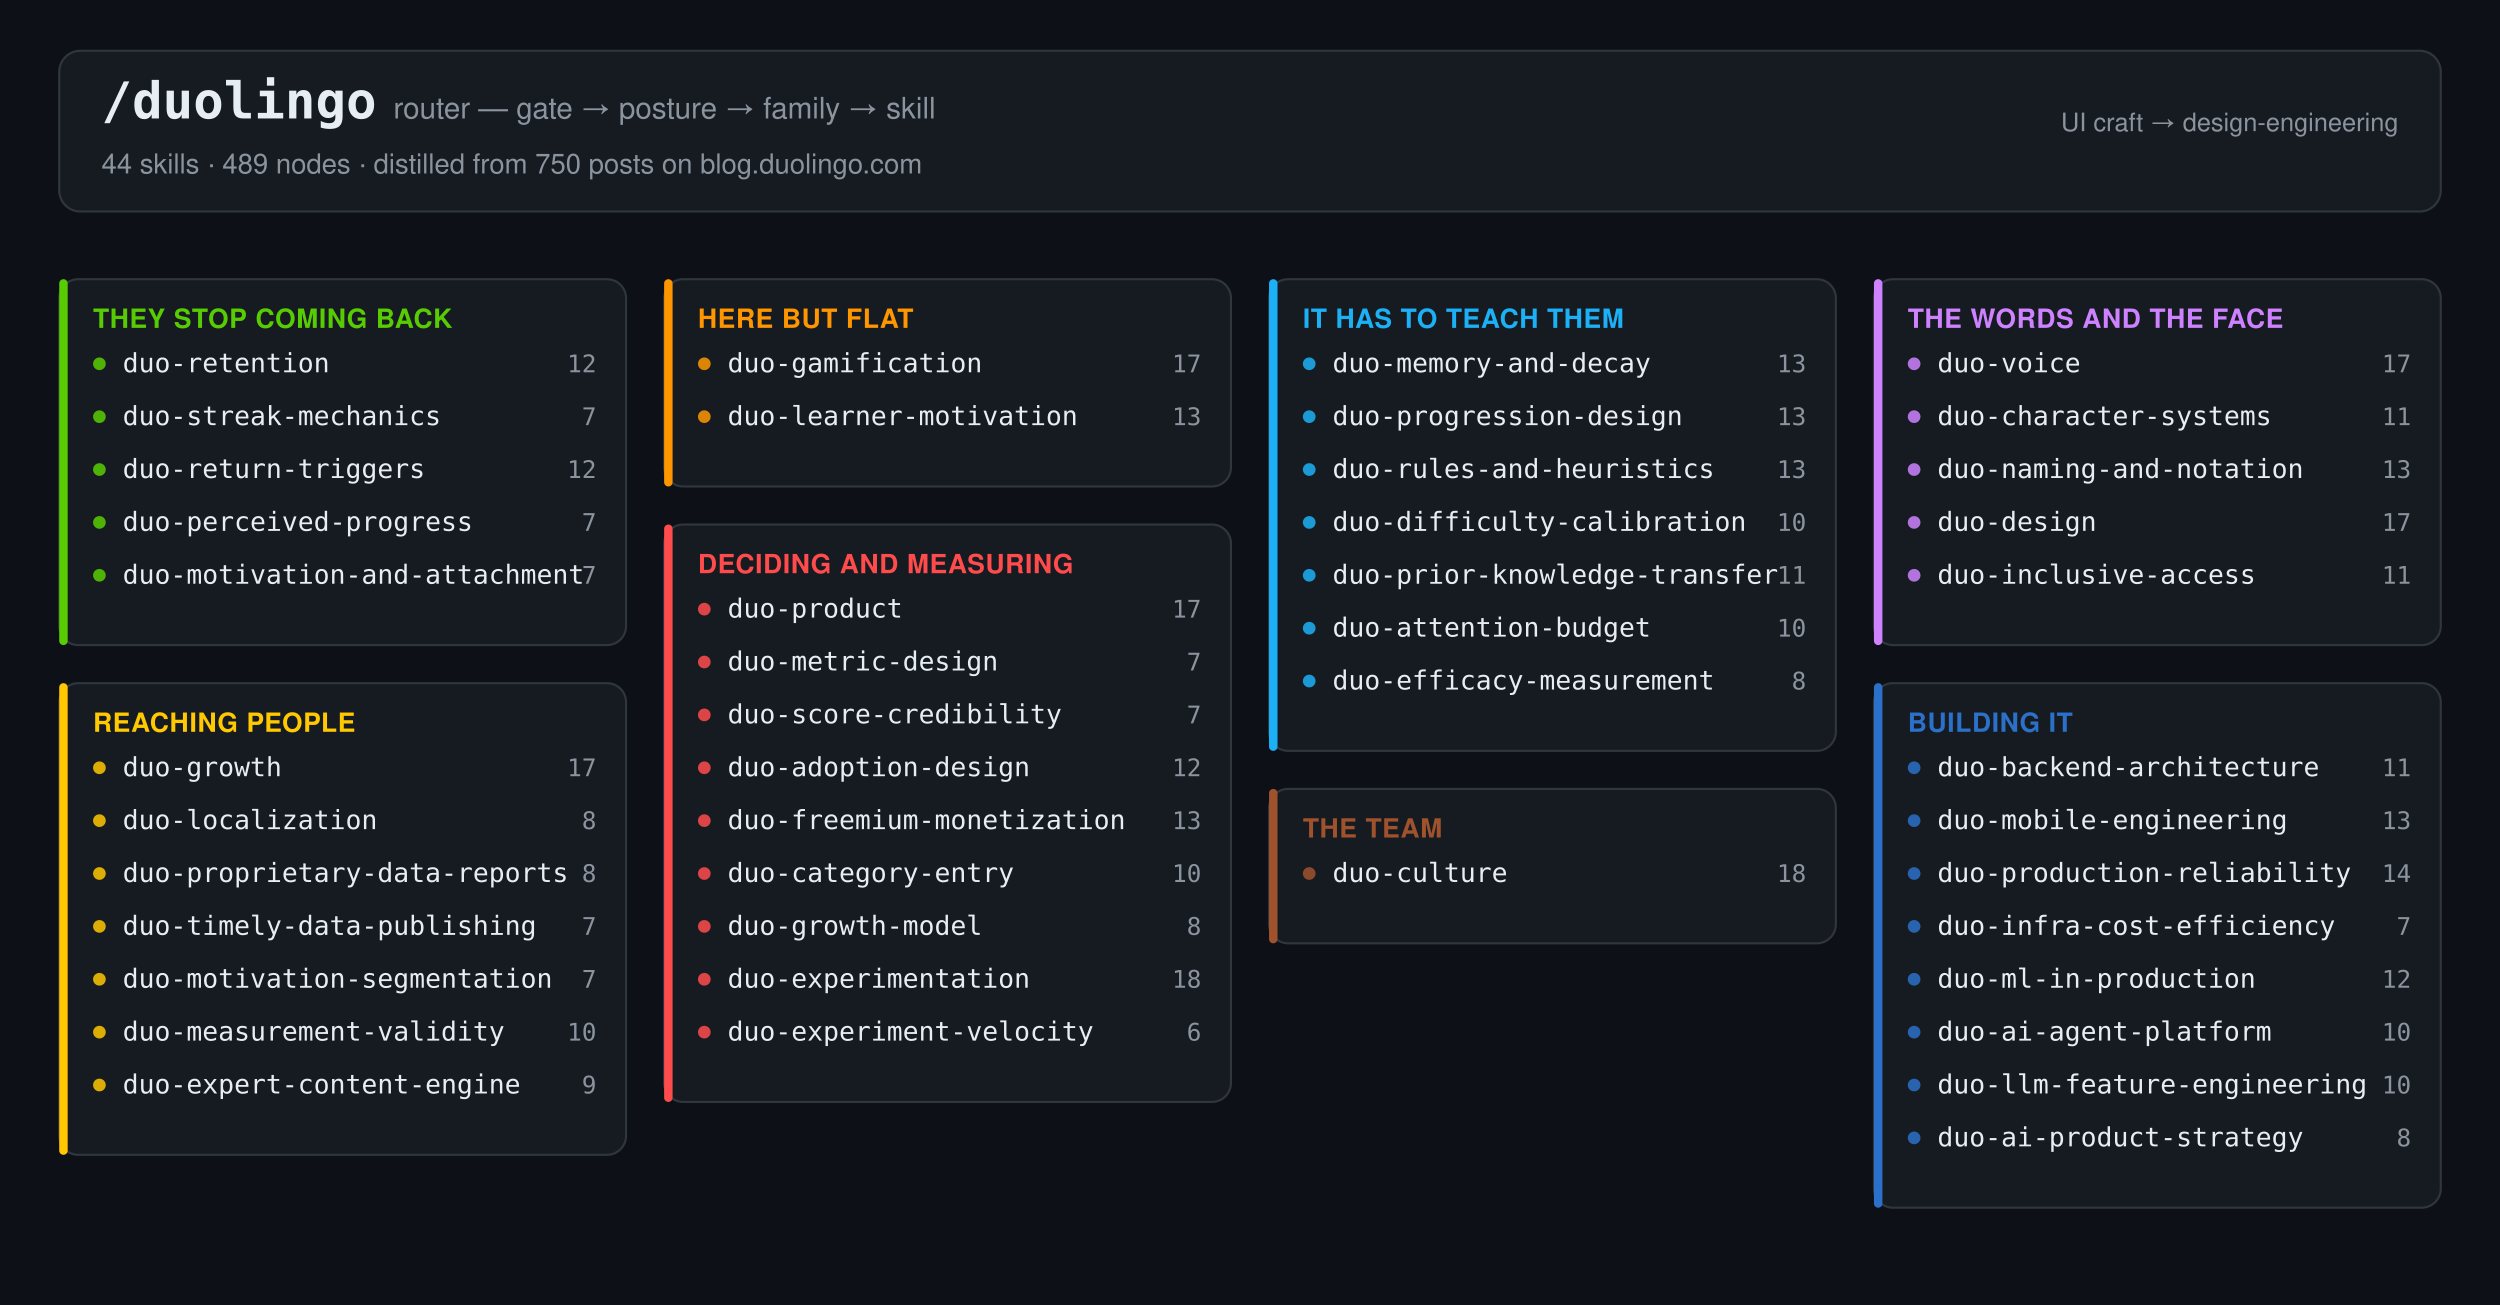
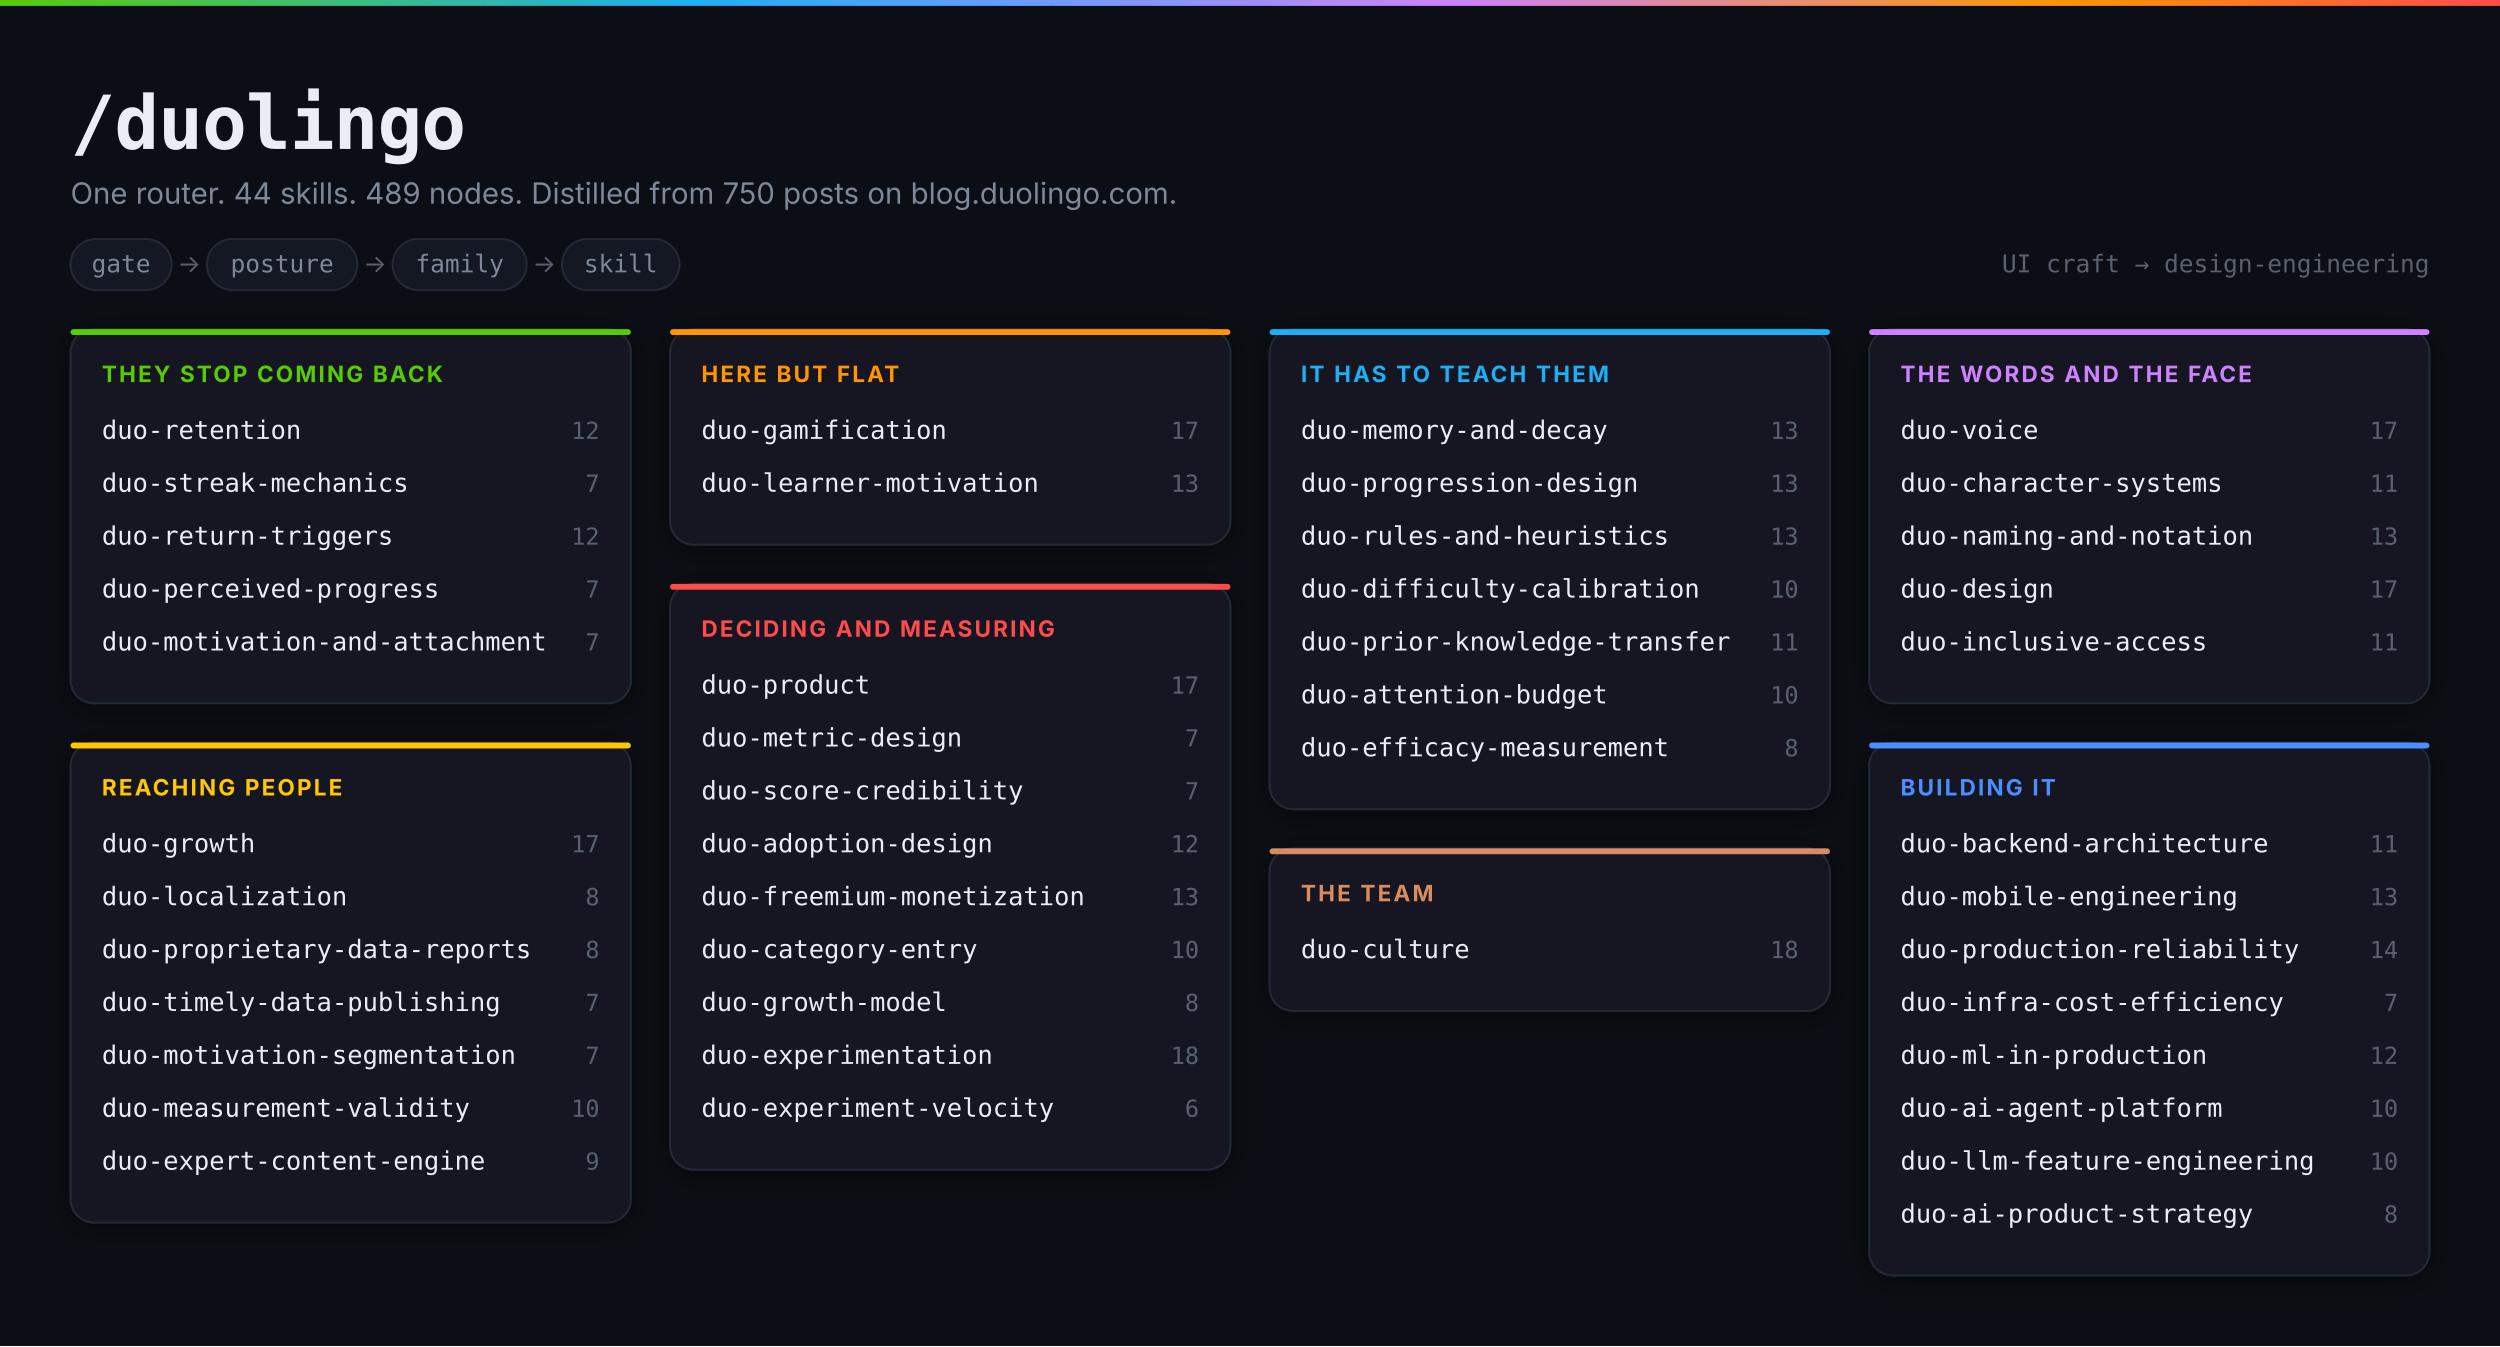
- <svg xmlns="http://www.w3.org/2000/svg" width="1182" height="617" viewBox="0 0 1182 617" font-family="-apple-system, BlinkMacSystemFont, 'Segoe UI', Helvetica, Arial, sans-serif">
-   <rect width="1182" height="617" fill="#0d1117" />
-   <rect x="28" y="24" width="1126" height="76" rx="10" fill="#161b22" stroke="#30363d" />
-   <text x="48" y="56" fill="#e6edf3" font-size="24" font-weight="700" font-family="ui-monospace, SFMono-Regular, 'SF Mono', Menlo, Consolas, monospace">/duolingo</text>
-   <text x="186" y="56" fill="#8b949e" font-size="14">router — gate → posture → family → skill</text>
-   <text x="48" y="82" fill="#8b949e" font-size="13">44 skills · 489 nodes · distilled from 750 posts on blog.duolingo.com</text>
-   <text x="1134" y="62" fill="#8b949e" font-size="12" text-anchor="end">UI craft → design-engineering</text>
-   <rect x="28" y="132" width="268" height="173" rx="9" fill="#161b22" stroke="#30363d" />
-   <rect x="28" y="132" width="4" height="173" rx="2" fill="#58CC02" />
-   <text x="44" y="155" fill="#58CC02" font-size="12.5" font-weight="700" letter-spacing="0.3">THEY STOP COMING BACK</text>
-   <circle cx="47" cy="172" r="3" fill="#58CC02" opacity="0.85" />
-   <text x="58" y="176" fill="#e6edf3" font-size="12.5" font-family="ui-monospace, SFMono-Regular, 'SF Mono', Menlo, Consolas, monospace">duo-retention</text>
-   <text x="282" y="176" fill="#8b949e" font-size="11.5" text-anchor="end" font-family="ui-monospace, SFMono-Regular, 'SF Mono', Menlo, Consolas, monospace">12</text>
-   <circle cx="47" cy="197" r="3" fill="#58CC02" opacity="0.85" />
-   <text x="58" y="201" fill="#e6edf3" font-size="12.5" font-family="ui-monospace, SFMono-Regular, 'SF Mono', Menlo, Consolas, monospace">duo-streak-mechanics</text>
-   <text x="282" y="201" fill="#8b949e" font-size="11.5" text-anchor="end" font-family="ui-monospace, SFMono-Regular, 'SF Mono', Menlo, Consolas, monospace">7</text>
-   <circle cx="47" cy="222" r="3" fill="#58CC02" opacity="0.85" />
-   <text x="58" y="226" fill="#e6edf3" font-size="12.5" font-family="ui-monospace, SFMono-Regular, 'SF Mono', Menlo, Consolas, monospace">duo-return-triggers</text>
-   <text x="282" y="226" fill="#8b949e" font-size="11.5" text-anchor="end" font-family="ui-monospace, SFMono-Regular, 'SF Mono', Menlo, Consolas, monospace">12</text>
-   <circle cx="47" cy="247" r="3" fill="#58CC02" opacity="0.85" />
-   <text x="58" y="251" fill="#e6edf3" font-size="12.5" font-family="ui-monospace, SFMono-Regular, 'SF Mono', Menlo, Consolas, monospace">duo-perceived-progress</text>
-   <text x="282" y="251" fill="#8b949e" font-size="11.5" text-anchor="end" font-family="ui-monospace, SFMono-Regular, 'SF Mono', Menlo, Consolas, monospace">7</text>
-   <circle cx="47" cy="272" r="3" fill="#58CC02" opacity="0.85" />
-   <text x="58" y="276" fill="#e6edf3" font-size="12.5" font-family="ui-monospace, SFMono-Regular, 'SF Mono', Menlo, Consolas, monospace">duo-motivation-and-attachment</text>
-   <text x="282" y="276" fill="#8b949e" font-size="11.5" text-anchor="end" font-family="ui-monospace, SFMono-Regular, 'SF Mono', Menlo, Consolas, monospace">7</text>
-   <rect x="314" y="132" width="268" height="98" rx="9" fill="#161b22" stroke="#30363d" />
-   <rect x="314" y="132" width="4" height="98" rx="2" fill="#FF9600" />
-   <text x="330" y="155" fill="#FF9600" font-size="12.5" font-weight="700" letter-spacing="0.3">HERE BUT FLAT</text>
-   <circle cx="333" cy="172" r="3" fill="#FF9600" opacity="0.85" />
-   <text x="344" y="176" fill="#e6edf3" font-size="12.5" font-family="ui-monospace, SFMono-Regular, 'SF Mono', Menlo, Consolas, monospace">duo-gamification</text>
-   <text x="568" y="176" fill="#8b949e" font-size="11.5" text-anchor="end" font-family="ui-monospace, SFMono-Regular, 'SF Mono', Menlo, Consolas, monospace">17</text>
-   <circle cx="333" cy="197" r="3" fill="#FF9600" opacity="0.85" />
-   <text x="344" y="201" fill="#e6edf3" font-size="12.5" font-family="ui-monospace, SFMono-Regular, 'SF Mono', Menlo, Consolas, monospace">duo-learner-motivation</text>
-   <text x="568" y="201" fill="#8b949e" font-size="11.5" text-anchor="end" font-family="ui-monospace, SFMono-Regular, 'SF Mono', Menlo, Consolas, monospace">13</text>
-   <rect x="600" y="132" width="268" height="223" rx="9" fill="#161b22" stroke="#30363d" />
-   <rect x="600" y="132" width="4" height="223" rx="2" fill="#1CB0F6" />
-   <text x="616" y="155" fill="#1CB0F6" font-size="12.5" font-weight="700" letter-spacing="0.3">IT HAS TO TEACH THEM</text>
-   <circle cx="619" cy="172" r="3" fill="#1CB0F6" opacity="0.85" />
-   <text x="630" y="176" fill="#e6edf3" font-size="12.5" font-family="ui-monospace, SFMono-Regular, 'SF Mono', Menlo, Consolas, monospace">duo-memory-and-decay</text>
-   <text x="854" y="176" fill="#8b949e" font-size="11.5" text-anchor="end" font-family="ui-monospace, SFMono-Regular, 'SF Mono', Menlo, Consolas, monospace">13</text>
-   <circle cx="619" cy="197" r="3" fill="#1CB0F6" opacity="0.85" />
-   <text x="630" y="201" fill="#e6edf3" font-size="12.5" font-family="ui-monospace, SFMono-Regular, 'SF Mono', Menlo, Consolas, monospace">duo-progression-design</text>
-   <text x="854" y="201" fill="#8b949e" font-size="11.5" text-anchor="end" font-family="ui-monospace, SFMono-Regular, 'SF Mono', Menlo, Consolas, monospace">13</text>
-   <circle cx="619" cy="222" r="3" fill="#1CB0F6" opacity="0.85" />
-   <text x="630" y="226" fill="#e6edf3" font-size="12.5" font-family="ui-monospace, SFMono-Regular, 'SF Mono', Menlo, Consolas, monospace">duo-rules-and-heuristics</text>
-   <text x="854" y="226" fill="#8b949e" font-size="11.5" text-anchor="end" font-family="ui-monospace, SFMono-Regular, 'SF Mono', Menlo, Consolas, monospace">13</text>
-   <circle cx="619" cy="247" r="3" fill="#1CB0F6" opacity="0.85" />
-   <text x="630" y="251" fill="#e6edf3" font-size="12.5" font-family="ui-monospace, SFMono-Regular, 'SF Mono', Menlo, Consolas, monospace">duo-difficulty-calibration</text>
-   <text x="854" y="251" fill="#8b949e" font-size="11.5" text-anchor="end" font-family="ui-monospace, SFMono-Regular, 'SF Mono', Menlo, Consolas, monospace">10</text>
-   <circle cx="619" cy="272" r="3" fill="#1CB0F6" opacity="0.85" />
-   <text x="630" y="276" fill="#e6edf3" font-size="12.5" font-family="ui-monospace, SFMono-Regular, 'SF Mono', Menlo, Consolas, monospace">duo-prior-knowledge-transfer</text>
-   <text x="854" y="276" fill="#8b949e" font-size="11.5" text-anchor="end" font-family="ui-monospace, SFMono-Regular, 'SF Mono', Menlo, Consolas, monospace">11</text>
-   <circle cx="619" cy="297" r="3" fill="#1CB0F6" opacity="0.85" />
-   <text x="630" y="301" fill="#e6edf3" font-size="12.5" font-family="ui-monospace, SFMono-Regular, 'SF Mono', Menlo, Consolas, monospace">duo-attention-budget</text>
-   <text x="854" y="301" fill="#8b949e" font-size="11.5" text-anchor="end" font-family="ui-monospace, SFMono-Regular, 'SF Mono', Menlo, Consolas, monospace">10</text>
-   <circle cx="619" cy="322" r="3" fill="#1CB0F6" opacity="0.85" />
-   <text x="630" y="326" fill="#e6edf3" font-size="12.5" font-family="ui-monospace, SFMono-Regular, 'SF Mono', Menlo, Consolas, monospace">duo-efficacy-measurement</text>
-   <text x="854" y="326" fill="#8b949e" font-size="11.5" text-anchor="end" font-family="ui-monospace, SFMono-Regular, 'SF Mono', Menlo, Consolas, monospace">8</text>
-   <rect x="886" y="132" width="268" height="173" rx="9" fill="#161b22" stroke="#30363d" />
-   <rect x="886" y="132" width="4" height="173" rx="2" fill="#CE82FF" />
-   <text x="902" y="155" fill="#CE82FF" font-size="12.5" font-weight="700" letter-spacing="0.3">THE WORDS AND THE FACE</text>
-   <circle cx="905" cy="172" r="3" fill="#CE82FF" opacity="0.85" />
-   <text x="916" y="176" fill="#e6edf3" font-size="12.5" font-family="ui-monospace, SFMono-Regular, 'SF Mono', Menlo, Consolas, monospace">duo-voice</text>
-   <text x="1140" y="176" fill="#8b949e" font-size="11.5" text-anchor="end" font-family="ui-monospace, SFMono-Regular, 'SF Mono', Menlo, Consolas, monospace">17</text>
-   <circle cx="905" cy="197" r="3" fill="#CE82FF" opacity="0.85" />
-   <text x="916" y="201" fill="#e6edf3" font-size="12.5" font-family="ui-monospace, SFMono-Regular, 'SF Mono', Menlo, Consolas, monospace">duo-character-systems</text>
-   <text x="1140" y="201" fill="#8b949e" font-size="11.5" text-anchor="end" font-family="ui-monospace, SFMono-Regular, 'SF Mono', Menlo, Consolas, monospace">11</text>
-   <circle cx="905" cy="222" r="3" fill="#CE82FF" opacity="0.85" />
-   <text x="916" y="226" fill="#e6edf3" font-size="12.5" font-family="ui-monospace, SFMono-Regular, 'SF Mono', Menlo, Consolas, monospace">duo-naming-and-notation</text>
-   <text x="1140" y="226" fill="#8b949e" font-size="11.5" text-anchor="end" font-family="ui-monospace, SFMono-Regular, 'SF Mono', Menlo, Consolas, monospace">13</text>
-   <circle cx="905" cy="247" r="3" fill="#CE82FF" opacity="0.85" />
-   <text x="916" y="251" fill="#e6edf3" font-size="12.5" font-family="ui-monospace, SFMono-Regular, 'SF Mono', Menlo, Consolas, monospace">duo-design</text>
-   <text x="1140" y="251" fill="#8b949e" font-size="11.5" text-anchor="end" font-family="ui-monospace, SFMono-Regular, 'SF Mono', Menlo, Consolas, monospace">17</text>
-   <circle cx="905" cy="272" r="3" fill="#CE82FF" opacity="0.85" />
-   <text x="916" y="276" fill="#e6edf3" font-size="12.5" font-family="ui-monospace, SFMono-Regular, 'SF Mono', Menlo, Consolas, monospace">duo-inclusive-access</text>
-   <text x="1140" y="276" fill="#8b949e" font-size="11.5" text-anchor="end" font-family="ui-monospace, SFMono-Regular, 'SF Mono', Menlo, Consolas, monospace">11</text>
-   <rect x="314" y="248" width="268" height="273" rx="9" fill="#161b22" stroke="#30363d" />
-   <rect x="314" y="248" width="4" height="273" rx="2" fill="#FF4B4B" />
-   <text x="330" y="271" fill="#FF4B4B" font-size="12.5" font-weight="700" letter-spacing="0.3">DECIDING AND MEASURING</text>
-   <circle cx="333" cy="288" r="3" fill="#FF4B4B" opacity="0.85" />
-   <text x="344" y="292" fill="#e6edf3" font-size="12.5" font-family="ui-monospace, SFMono-Regular, 'SF Mono', Menlo, Consolas, monospace">duo-product</text>
-   <text x="568" y="292" fill="#8b949e" font-size="11.5" text-anchor="end" font-family="ui-monospace, SFMono-Regular, 'SF Mono', Menlo, Consolas, monospace">17</text>
-   <circle cx="333" cy="313" r="3" fill="#FF4B4B" opacity="0.85" />
-   <text x="344" y="317" fill="#e6edf3" font-size="12.5" font-family="ui-monospace, SFMono-Regular, 'SF Mono', Menlo, Consolas, monospace">duo-metric-design</text>
-   <text x="568" y="317" fill="#8b949e" font-size="11.5" text-anchor="end" font-family="ui-monospace, SFMono-Regular, 'SF Mono', Menlo, Consolas, monospace">7</text>
-   <circle cx="333" cy="338" r="3" fill="#FF4B4B" opacity="0.85" />
-   <text x="344" y="342" fill="#e6edf3" font-size="12.5" font-family="ui-monospace, SFMono-Regular, 'SF Mono', Menlo, Consolas, monospace">duo-score-credibility</text>
-   <text x="568" y="342" fill="#8b949e" font-size="11.5" text-anchor="end" font-family="ui-monospace, SFMono-Regular, 'SF Mono', Menlo, Consolas, monospace">7</text>
-   <circle cx="333" cy="363" r="3" fill="#FF4B4B" opacity="0.85" />
-   <text x="344" y="367" fill="#e6edf3" font-size="12.5" font-family="ui-monospace, SFMono-Regular, 'SF Mono', Menlo, Consolas, monospace">duo-adoption-design</text>
-   <text x="568" y="367" fill="#8b949e" font-size="11.5" text-anchor="end" font-family="ui-monospace, SFMono-Regular, 'SF Mono', Menlo, Consolas, monospace">12</text>
-   <circle cx="333" cy="388" r="3" fill="#FF4B4B" opacity="0.85" />
-   <text x="344" y="392" fill="#e6edf3" font-size="12.5" font-family="ui-monospace, SFMono-Regular, 'SF Mono', Menlo, Consolas, monospace">duo-freemium-monetization</text>
-   <text x="568" y="392" fill="#8b949e" font-size="11.5" text-anchor="end" font-family="ui-monospace, SFMono-Regular, 'SF Mono', Menlo, Consolas, monospace">13</text>
-   <circle cx="333" cy="413" r="3" fill="#FF4B4B" opacity="0.85" />
-   <text x="344" y="417" fill="#e6edf3" font-size="12.5" font-family="ui-monospace, SFMono-Regular, 'SF Mono', Menlo, Consolas, monospace">duo-category-entry</text>
-   <text x="568" y="417" fill="#8b949e" font-size="11.5" text-anchor="end" font-family="ui-monospace, SFMono-Regular, 'SF Mono', Menlo, Consolas, monospace">10</text>
-   <circle cx="333" cy="438" r="3" fill="#FF4B4B" opacity="0.85" />
-   <text x="344" y="442" fill="#e6edf3" font-size="12.5" font-family="ui-monospace, SFMono-Regular, 'SF Mono', Menlo, Consolas, monospace">duo-growth-model</text>
-   <text x="568" y="442" fill="#8b949e" font-size="11.5" text-anchor="end" font-family="ui-monospace, SFMono-Regular, 'SF Mono', Menlo, Consolas, monospace">8</text>
-   <circle cx="333" cy="463" r="3" fill="#FF4B4B" opacity="0.85" />
-   <text x="344" y="467" fill="#e6edf3" font-size="12.5" font-family="ui-monospace, SFMono-Regular, 'SF Mono', Menlo, Consolas, monospace">duo-experimentation</text>
-   <text x="568" y="467" fill="#8b949e" font-size="11.5" text-anchor="end" font-family="ui-monospace, SFMono-Regular, 'SF Mono', Menlo, Consolas, monospace">18</text>
-   <circle cx="333" cy="488" r="3" fill="#FF4B4B" opacity="0.85" />
-   <text x="344" y="492" fill="#e6edf3" font-size="12.5" font-family="ui-monospace, SFMono-Regular, 'SF Mono', Menlo, Consolas, monospace">duo-experiment-velocity</text>
-   <text x="568" y="492" fill="#8b949e" font-size="11.5" text-anchor="end" font-family="ui-monospace, SFMono-Regular, 'SF Mono', Menlo, Consolas, monospace">6</text>
-   <rect x="28" y="323" width="268" height="223" rx="9" fill="#161b22" stroke="#30363d" />
-   <rect x="28" y="323" width="4" height="223" rx="2" fill="#FFC800" />
-   <text x="44" y="346" fill="#FFC800" font-size="12.5" font-weight="700" letter-spacing="0.3">REACHING PEOPLE</text>
-   <circle cx="47" cy="363" r="3" fill="#FFC800" opacity="0.85" />
-   <text x="58" y="367" fill="#e6edf3" font-size="12.5" font-family="ui-monospace, SFMono-Regular, 'SF Mono', Menlo, Consolas, monospace">duo-growth</text>
-   <text x="282" y="367" fill="#8b949e" font-size="11.5" text-anchor="end" font-family="ui-monospace, SFMono-Regular, 'SF Mono', Menlo, Consolas, monospace">17</text>
-   <circle cx="47" cy="388" r="3" fill="#FFC800" opacity="0.85" />
-   <text x="58" y="392" fill="#e6edf3" font-size="12.5" font-family="ui-monospace, SFMono-Regular, 'SF Mono', Menlo, Consolas, monospace">duo-localization</text>
-   <text x="282" y="392" fill="#8b949e" font-size="11.5" text-anchor="end" font-family="ui-monospace, SFMono-Regular, 'SF Mono', Menlo, Consolas, monospace">8</text>
-   <circle cx="47" cy="413" r="3" fill="#FFC800" opacity="0.85" />
-   <text x="58" y="417" fill="#e6edf3" font-size="12.5" font-family="ui-monospace, SFMono-Regular, 'SF Mono', Menlo, Consolas, monospace">duo-proprietary-data-reports</text>
-   <text x="282" y="417" fill="#8b949e" font-size="11.5" text-anchor="end" font-family="ui-monospace, SFMono-Regular, 'SF Mono', Menlo, Consolas, monospace">8</text>
-   <circle cx="47" cy="438" r="3" fill="#FFC800" opacity="0.85" />
-   <text x="58" y="442" fill="#e6edf3" font-size="12.5" font-family="ui-monospace, SFMono-Regular, 'SF Mono', Menlo, Consolas, monospace">duo-timely-data-publishing</text>
-   <text x="282" y="442" fill="#8b949e" font-size="11.5" text-anchor="end" font-family="ui-monospace, SFMono-Regular, 'SF Mono', Menlo, Consolas, monospace">7</text>
-   <circle cx="47" cy="463" r="3" fill="#FFC800" opacity="0.85" />
-   <text x="58" y="467" fill="#e6edf3" font-size="12.5" font-family="ui-monospace, SFMono-Regular, 'SF Mono', Menlo, Consolas, monospace">duo-motivation-segmentation</text>
-   <text x="282" y="467" fill="#8b949e" font-size="11.5" text-anchor="end" font-family="ui-monospace, SFMono-Regular, 'SF Mono', Menlo, Consolas, monospace">7</text>
-   <circle cx="47" cy="488" r="3" fill="#FFC800" opacity="0.85" />
-   <text x="58" y="492" fill="#e6edf3" font-size="12.5" font-family="ui-monospace, SFMono-Regular, 'SF Mono', Menlo, Consolas, monospace">duo-measurement-validity</text>
-   <text x="282" y="492" fill="#8b949e" font-size="11.5" text-anchor="end" font-family="ui-monospace, SFMono-Regular, 'SF Mono', Menlo, Consolas, monospace">10</text>
-   <circle cx="47" cy="513" r="3" fill="#FFC800" opacity="0.85" />
-   <text x="58" y="517" fill="#e6edf3" font-size="12.5" font-family="ui-monospace, SFMono-Regular, 'SF Mono', Menlo, Consolas, monospace">duo-expert-content-engine</text>
-   <text x="282" y="517" fill="#8b949e" font-size="11.5" text-anchor="end" font-family="ui-monospace, SFMono-Regular, 'SF Mono', Menlo, Consolas, monospace">9</text>
-   <rect x="886" y="323" width="268" height="248" rx="9" fill="#161b22" stroke="#30363d" />
-   <rect x="886" y="323" width="4" height="248" rx="2" fill="#2B70C9" />
-   <text x="902" y="346" fill="#2B70C9" font-size="12.5" font-weight="700" letter-spacing="0.3">BUILDING IT</text>
-   <circle cx="905" cy="363" r="3" fill="#2B70C9" opacity="0.85" />
-   <text x="916" y="367" fill="#e6edf3" font-size="12.5" font-family="ui-monospace, SFMono-Regular, 'SF Mono', Menlo, Consolas, monospace">duo-backend-architecture</text>
-   <text x="1140" y="367" fill="#8b949e" font-size="11.5" text-anchor="end" font-family="ui-monospace, SFMono-Regular, 'SF Mono', Menlo, Consolas, monospace">11</text>
-   <circle cx="905" cy="388" r="3" fill="#2B70C9" opacity="0.85" />
-   <text x="916" y="392" fill="#e6edf3" font-size="12.5" font-family="ui-monospace, SFMono-Regular, 'SF Mono', Menlo, Consolas, monospace">duo-mobile-engineering</text>
-   <text x="1140" y="392" fill="#8b949e" font-size="11.5" text-anchor="end" font-family="ui-monospace, SFMono-Regular, 'SF Mono', Menlo, Consolas, monospace">13</text>
-   <circle cx="905" cy="413" r="3" fill="#2B70C9" opacity="0.85" />
-   <text x="916" y="417" fill="#e6edf3" font-size="12.5" font-family="ui-monospace, SFMono-Regular, 'SF Mono', Menlo, Consolas, monospace">duo-production-reliability</text>
-   <text x="1140" y="417" fill="#8b949e" font-size="11.5" text-anchor="end" font-family="ui-monospace, SFMono-Regular, 'SF Mono', Menlo, Consolas, monospace">14</text>
-   <circle cx="905" cy="438" r="3" fill="#2B70C9" opacity="0.85" />
-   <text x="916" y="442" fill="#e6edf3" font-size="12.5" font-family="ui-monospace, SFMono-Regular, 'SF Mono', Menlo, Consolas, monospace">duo-infra-cost-efficiency</text>
-   <text x="1140" y="442" fill="#8b949e" font-size="11.5" text-anchor="end" font-family="ui-monospace, SFMono-Regular, 'SF Mono', Menlo, Consolas, monospace">7</text>
-   <circle cx="905" cy="463" r="3" fill="#2B70C9" opacity="0.85" />
-   <text x="916" y="467" fill="#e6edf3" font-size="12.5" font-family="ui-monospace, SFMono-Regular, 'SF Mono', Menlo, Consolas, monospace">duo-ml-in-production</text>
-   <text x="1140" y="467" fill="#8b949e" font-size="11.5" text-anchor="end" font-family="ui-monospace, SFMono-Regular, 'SF Mono', Menlo, Consolas, monospace">12</text>
-   <circle cx="905" cy="488" r="3" fill="#2B70C9" opacity="0.85" />
-   <text x="916" y="492" fill="#e6edf3" font-size="12.5" font-family="ui-monospace, SFMono-Regular, 'SF Mono', Menlo, Consolas, monospace">duo-ai-agent-platform</text>
-   <text x="1140" y="492" fill="#8b949e" font-size="11.5" text-anchor="end" font-family="ui-monospace, SFMono-Regular, 'SF Mono', Menlo, Consolas, monospace">10</text>
-   <circle cx="905" cy="513" r="3" fill="#2B70C9" opacity="0.85" />
-   <text x="916" y="517" fill="#e6edf3" font-size="12.5" font-family="ui-monospace, SFMono-Regular, 'SF Mono', Menlo, Consolas, monospace">duo-llm-feature-engineering</text>
-   <text x="1140" y="517" fill="#8b949e" font-size="11.5" text-anchor="end" font-family="ui-monospace, SFMono-Regular, 'SF Mono', Menlo, Consolas, monospace">10</text>
-   <circle cx="905" cy="538" r="3" fill="#2B70C9" opacity="0.85" />
-   <text x="916" y="542" fill="#e6edf3" font-size="12.5" font-family="ui-monospace, SFMono-Regular, 'SF Mono', Menlo, Consolas, monospace">duo-ai-product-strategy</text>
-   <text x="1140" y="542" fill="#8b949e" font-size="11.5" text-anchor="end" font-family="ui-monospace, SFMono-Regular, 'SF Mono', Menlo, Consolas, monospace">8</text>
-   <rect x="600" y="373" width="268" height="73" rx="9" fill="#161b22" stroke="#30363d" />
-   <rect x="600" y="373" width="4" height="73" rx="2" fill="#A0522D" />
-   <text x="616" y="396" fill="#A0522D" font-size="12.5" font-weight="700" letter-spacing="0.3">THE TEAM</text>
-   <circle cx="619" cy="413" r="3" fill="#A0522D" opacity="0.85" />
-   <text x="630" y="417" fill="#e6edf3" font-size="12.5" font-family="ui-monospace, SFMono-Regular, 'SF Mono', Menlo, Consolas, monospace">duo-culture</text>
-   <text x="854" y="417" fill="#8b949e" font-size="11.5" text-anchor="end" font-family="ui-monospace, SFMono-Regular, 'SF Mono', Menlo, Consolas, monospace">18</text>
+ <svg xmlns="http://www.w3.org/2000/svg" width="1276" height="687" viewBox="0 0 1276 687" font-family="Inter, -apple-system, BlinkMacSystemFont, 'Segoe UI', Helvetica, Arial, sans-serif">
+   <defs>
+     <filter id="lift" x="-30%" y="-30%" width="160%" height="160%">
+       <feDropShadow dx="0" dy="2" stdDeviation="6" flood-color="#000" flood-opacity="0.45" />
+     </filter>
+     <linearGradient id="rule" x1="0" y1="0" x2="1" y2="0">
+       <stop offset="0" stop-color="#58CC02" />
+       <stop offset="0.28" stop-color="#1CB0F6" />
+       <stop offset="0.58" stop-color="#CE82FF" />
+       <stop offset="0.82" stop-color="#FF9600" />
+       <stop offset="1" stop-color="#FF4B4B" />
+     </linearGradient>
+   </defs>
+   <rect width="1276" height="687" fill="#0b0e14" />
+   <rect x="0" y="0" width="1276" height="3" fill="url(#rule)" />
+   <text x="36" y="76" fill="#e9eef5" font-size="38" font-weight="700" font-family="ui-monospace, SFMono-Regular, Menlo, Consolas, monospace" letter-spacing="-0.5">/duolingo</text>
+   <text x="36" y="104" fill="#7d8898" font-size="15">One router. 44 skills. 489 nodes. Distilled from 750 posts on blog.duolingo.com.</text>
+   <rect x="36" y="122" width="51.6" height="26" rx="13" fill="#131822" stroke="#222a36" />
+   <text x="61.8" y="139" fill="#7d8898" font-size="12.5" text-anchor="middle" font-family="ui-monospace, SFMono-Regular, Menlo, Consolas, monospace">gate</text>
+   <text x="96.6" y="139" fill="#59616e" font-size="12.5" text-anchor="middle">→</text>
+   <rect x="105.6" y="122" width="76.8" height="26" rx="13" fill="#131822" stroke="#222a36" />
+   <text x="144" y="139" fill="#7d8898" font-size="12.5" text-anchor="middle" font-family="ui-monospace, SFMono-Regular, Menlo, Consolas, monospace">posture</text>
+   <text x="191.4" y="139" fill="#59616e" font-size="12.5" text-anchor="middle">→</text>
+   <rect x="200.4" y="122" width="68.4" height="26" rx="13" fill="#131822" stroke="#222a36" />
+   <text x="234.6" y="139" fill="#7d8898" font-size="12.5" text-anchor="middle" font-family="ui-monospace, SFMono-Regular, Menlo, Consolas, monospace">family</text>
+   <text x="277.8" y="139" fill="#59616e" font-size="12.5" text-anchor="middle">→</text>
+   <rect x="286.8" y="122" width="60" height="26" rx="13" fill="#131822" stroke="#222a36" />
+   <text x="316.8" y="139" fill="#7d8898" font-size="12.5" text-anchor="middle" font-family="ui-monospace, SFMono-Regular, Menlo, Consolas, monospace">skill</text>
+   <text x="1240" y="139" fill="#59616e" font-size="12.5" text-anchor="end" font-family="ui-monospace, SFMono-Regular, Menlo, Consolas, monospace">UI craft → design-engineering</text>
+   <g filter="url(#lift)">
+     <rect x="36" y="168" width="286" height="191" rx="12" fill="#131822" stroke="#222a36" />
+   </g>
+   <rect x="36" y="168" width="286" height="3" rx="1.5" fill="#58CC02" />
+   <text x="52" y="195" fill="#58CC02" font-size="11.5" font-weight="700" letter-spacing="1.1">THEY STOP COMING BACK</text>
+   <text x="52" y="224" fill="#e9eef5" font-size="13" font-family="ui-monospace, SFMono-Regular, Menlo, Consolas, monospace">duo-retention</text>
+   <text x="306" y="224" fill="#59616e" font-size="12" text-anchor="end" font-family="ui-monospace, SFMono-Regular, Menlo, Consolas, monospace">12</text>
+   <text x="52" y="251" fill="#e9eef5" font-size="13" font-family="ui-monospace, SFMono-Regular, Menlo, Consolas, monospace">duo-streak-mechanics</text>
+   <text x="306" y="251" fill="#59616e" font-size="12" text-anchor="end" font-family="ui-monospace, SFMono-Regular, Menlo, Consolas, monospace">7</text>
+   <text x="52" y="278" fill="#e9eef5" font-size="13" font-family="ui-monospace, SFMono-Regular, Menlo, Consolas, monospace">duo-return-triggers</text>
+   <text x="306" y="278" fill="#59616e" font-size="12" text-anchor="end" font-family="ui-monospace, SFMono-Regular, Menlo, Consolas, monospace">12</text>
+   <text x="52" y="305" fill="#e9eef5" font-size="13" font-family="ui-monospace, SFMono-Regular, Menlo, Consolas, monospace">duo-perceived-progress</text>
+   <text x="306" y="305" fill="#59616e" font-size="12" text-anchor="end" font-family="ui-monospace, SFMono-Regular, Menlo, Consolas, monospace">7</text>
+   <text x="52" y="332" fill="#e9eef5" font-size="13" font-family="ui-monospace, SFMono-Regular, Menlo, Consolas, monospace">duo-motivation-and-attachment</text>
+   <text x="306" y="332" fill="#59616e" font-size="12" text-anchor="end" font-family="ui-monospace, SFMono-Regular, Menlo, Consolas, monospace">7</text>
+   <g filter="url(#lift)">
+     <rect x="342" y="168" width="286" height="110" rx="12" fill="#131822" stroke="#222a36" />
+   </g>
+   <rect x="342" y="168" width="286" height="3" rx="1.5" fill="#FF9600" />
+   <text x="358" y="195" fill="#FF9600" font-size="11.5" font-weight="700" letter-spacing="1.1">HERE BUT FLAT</text>
+   <text x="358" y="224" fill="#e9eef5" font-size="13" font-family="ui-monospace, SFMono-Regular, Menlo, Consolas, monospace">duo-gamification</text>
+   <text x="612" y="224" fill="#59616e" font-size="12" text-anchor="end" font-family="ui-monospace, SFMono-Regular, Menlo, Consolas, monospace">17</text>
+   <text x="358" y="251" fill="#e9eef5" font-size="13" font-family="ui-monospace, SFMono-Regular, Menlo, Consolas, monospace">duo-learner-motivation</text>
+   <text x="612" y="251" fill="#59616e" font-size="12" text-anchor="end" font-family="ui-monospace, SFMono-Regular, Menlo, Consolas, monospace">13</text>
+   <g filter="url(#lift)">
+     <rect x="648" y="168" width="286" height="245" rx="12" fill="#131822" stroke="#222a36" />
+   </g>
+   <rect x="648" y="168" width="286" height="3" rx="1.5" fill="#1CB0F6" />
+   <text x="664" y="195" fill="#1CB0F6" font-size="11.5" font-weight="700" letter-spacing="1.1">IT HAS TO TEACH THEM</text>
+   <text x="664" y="224" fill="#e9eef5" font-size="13" font-family="ui-monospace, SFMono-Regular, Menlo, Consolas, monospace">duo-memory-and-decay</text>
+   <text x="918" y="224" fill="#59616e" font-size="12" text-anchor="end" font-family="ui-monospace, SFMono-Regular, Menlo, Consolas, monospace">13</text>
+   <text x="664" y="251" fill="#e9eef5" font-size="13" font-family="ui-monospace, SFMono-Regular, Menlo, Consolas, monospace">duo-progression-design</text>
+   <text x="918" y="251" fill="#59616e" font-size="12" text-anchor="end" font-family="ui-monospace, SFMono-Regular, Menlo, Consolas, monospace">13</text>
+   <text x="664" y="278" fill="#e9eef5" font-size="13" font-family="ui-monospace, SFMono-Regular, Menlo, Consolas, monospace">duo-rules-and-heuristics</text>
+   <text x="918" y="278" fill="#59616e" font-size="12" text-anchor="end" font-family="ui-monospace, SFMono-Regular, Menlo, Consolas, monospace">13</text>
+   <text x="664" y="305" fill="#e9eef5" font-size="13" font-family="ui-monospace, SFMono-Regular, Menlo, Consolas, monospace">duo-difficulty-calibration</text>
+   <text x="918" y="305" fill="#59616e" font-size="12" text-anchor="end" font-family="ui-monospace, SFMono-Regular, Menlo, Consolas, monospace">10</text>
+   <text x="664" y="332" fill="#e9eef5" font-size="13" font-family="ui-monospace, SFMono-Regular, Menlo, Consolas, monospace">duo-prior-knowledge-transfer</text>
+   <text x="918" y="332" fill="#59616e" font-size="12" text-anchor="end" font-family="ui-monospace, SFMono-Regular, Menlo, Consolas, monospace">11</text>
+   <text x="664" y="359" fill="#e9eef5" font-size="13" font-family="ui-monospace, SFMono-Regular, Menlo, Consolas, monospace">duo-attention-budget</text>
+   <text x="918" y="359" fill="#59616e" font-size="12" text-anchor="end" font-family="ui-monospace, SFMono-Regular, Menlo, Consolas, monospace">10</text>
+   <text x="664" y="386" fill="#e9eef5" font-size="13" font-family="ui-monospace, SFMono-Regular, Menlo, Consolas, monospace">duo-efficacy-measurement</text>
+   <text x="918" y="386" fill="#59616e" font-size="12" text-anchor="end" font-family="ui-monospace, SFMono-Regular, Menlo, Consolas, monospace">8</text>
+   <g filter="url(#lift)">
+     <rect x="954" y="168" width="286" height="191" rx="12" fill="#131822" stroke="#222a36" />
+   </g>
+   <rect x="954" y="168" width="286" height="3" rx="1.5" fill="#CE82FF" />
+   <text x="970" y="195" fill="#CE82FF" font-size="11.5" font-weight="700" letter-spacing="1.1">THE WORDS AND THE FACE</text>
+   <text x="970" y="224" fill="#e9eef5" font-size="13" font-family="ui-monospace, SFMono-Regular, Menlo, Consolas, monospace">duo-voice</text>
+   <text x="1224" y="224" fill="#59616e" font-size="12" text-anchor="end" font-family="ui-monospace, SFMono-Regular, Menlo, Consolas, monospace">17</text>
+   <text x="970" y="251" fill="#e9eef5" font-size="13" font-family="ui-monospace, SFMono-Regular, Menlo, Consolas, monospace">duo-character-systems</text>
+   <text x="1224" y="251" fill="#59616e" font-size="12" text-anchor="end" font-family="ui-monospace, SFMono-Regular, Menlo, Consolas, monospace">11</text>
+   <text x="970" y="278" fill="#e9eef5" font-size="13" font-family="ui-monospace, SFMono-Regular, Menlo, Consolas, monospace">duo-naming-and-notation</text>
+   <text x="1224" y="278" fill="#59616e" font-size="12" text-anchor="end" font-family="ui-monospace, SFMono-Regular, Menlo, Consolas, monospace">13</text>
+   <text x="970" y="305" fill="#e9eef5" font-size="13" font-family="ui-monospace, SFMono-Regular, Menlo, Consolas, monospace">duo-design</text>
+   <text x="1224" y="305" fill="#59616e" font-size="12" text-anchor="end" font-family="ui-monospace, SFMono-Regular, Menlo, Consolas, monospace">17</text>
+   <text x="970" y="332" fill="#e9eef5" font-size="13" font-family="ui-monospace, SFMono-Regular, Menlo, Consolas, monospace">duo-inclusive-access</text>
+   <text x="1224" y="332" fill="#59616e" font-size="12" text-anchor="end" font-family="ui-monospace, SFMono-Regular, Menlo, Consolas, monospace">11</text>
+   <g filter="url(#lift)">
+     <rect x="342" y="298" width="286" height="299" rx="12" fill="#131822" stroke="#222a36" />
+   </g>
+   <rect x="342" y="298" width="286" height="3" rx="1.5" fill="#FF4B4B" />
+   <text x="358" y="325" fill="#FF4B4B" font-size="11.5" font-weight="700" letter-spacing="1.1">DECIDING AND MEASURING</text>
+   <text x="358" y="354" fill="#e9eef5" font-size="13" font-family="ui-monospace, SFMono-Regular, Menlo, Consolas, monospace">duo-product</text>
+   <text x="612" y="354" fill="#59616e" font-size="12" text-anchor="end" font-family="ui-monospace, SFMono-Regular, Menlo, Consolas, monospace">17</text>
+   <text x="358" y="381" fill="#e9eef5" font-size="13" font-family="ui-monospace, SFMono-Regular, Menlo, Consolas, monospace">duo-metric-design</text>
+   <text x="612" y="381" fill="#59616e" font-size="12" text-anchor="end" font-family="ui-monospace, SFMono-Regular, Menlo, Consolas, monospace">7</text>
+   <text x="358" y="408" fill="#e9eef5" font-size="13" font-family="ui-monospace, SFMono-Regular, Menlo, Consolas, monospace">duo-score-credibility</text>
+   <text x="612" y="408" fill="#59616e" font-size="12" text-anchor="end" font-family="ui-monospace, SFMono-Regular, Menlo, Consolas, monospace">7</text>
+   <text x="358" y="435" fill="#e9eef5" font-size="13" font-family="ui-monospace, SFMono-Regular, Menlo, Consolas, monospace">duo-adoption-design</text>
+   <text x="612" y="435" fill="#59616e" font-size="12" text-anchor="end" font-family="ui-monospace, SFMono-Regular, Menlo, Consolas, monospace">12</text>
+   <text x="358" y="462" fill="#e9eef5" font-size="13" font-family="ui-monospace, SFMono-Regular, Menlo, Consolas, monospace">duo-freemium-monetization</text>
+   <text x="612" y="462" fill="#59616e" font-size="12" text-anchor="end" font-family="ui-monospace, SFMono-Regular, Menlo, Consolas, monospace">13</text>
+   <text x="358" y="489" fill="#e9eef5" font-size="13" font-family="ui-monospace, SFMono-Regular, Menlo, Consolas, monospace">duo-category-entry</text>
+   <text x="612" y="489" fill="#59616e" font-size="12" text-anchor="end" font-family="ui-monospace, SFMono-Regular, Menlo, Consolas, monospace">10</text>
+   <text x="358" y="516" fill="#e9eef5" font-size="13" font-family="ui-monospace, SFMono-Regular, Menlo, Consolas, monospace">duo-growth-model</text>
+   <text x="612" y="516" fill="#59616e" font-size="12" text-anchor="end" font-family="ui-monospace, SFMono-Regular, Menlo, Consolas, monospace">8</text>
+   <text x="358" y="543" fill="#e9eef5" font-size="13" font-family="ui-monospace, SFMono-Regular, Menlo, Consolas, monospace">duo-experimentation</text>
+   <text x="612" y="543" fill="#59616e" font-size="12" text-anchor="end" font-family="ui-monospace, SFMono-Regular, Menlo, Consolas, monospace">18</text>
+   <text x="358" y="570" fill="#e9eef5" font-size="13" font-family="ui-monospace, SFMono-Regular, Menlo, Consolas, monospace">duo-experiment-velocity</text>
+   <text x="612" y="570" fill="#59616e" font-size="12" text-anchor="end" font-family="ui-monospace, SFMono-Regular, Menlo, Consolas, monospace">6</text>
+   <g filter="url(#lift)">
+     <rect x="36" y="379" width="286" height="245" rx="12" fill="#131822" stroke="#222a36" />
+   </g>
+   <rect x="36" y="379" width="286" height="3" rx="1.5" fill="#FFC800" />
+   <text x="52" y="406" fill="#FFC800" font-size="11.5" font-weight="700" letter-spacing="1.1">REACHING PEOPLE</text>
+   <text x="52" y="435" fill="#e9eef5" font-size="13" font-family="ui-monospace, SFMono-Regular, Menlo, Consolas, monospace">duo-growth</text>
+   <text x="306" y="435" fill="#59616e" font-size="12" text-anchor="end" font-family="ui-monospace, SFMono-Regular, Menlo, Consolas, monospace">17</text>
+   <text x="52" y="462" fill="#e9eef5" font-size="13" font-family="ui-monospace, SFMono-Regular, Menlo, Consolas, monospace">duo-localization</text>
+   <text x="306" y="462" fill="#59616e" font-size="12" text-anchor="end" font-family="ui-monospace, SFMono-Regular, Menlo, Consolas, monospace">8</text>
+   <text x="52" y="489" fill="#e9eef5" font-size="13" font-family="ui-monospace, SFMono-Regular, Menlo, Consolas, monospace">duo-proprietary-data-reports</text>
+   <text x="306" y="489" fill="#59616e" font-size="12" text-anchor="end" font-family="ui-monospace, SFMono-Regular, Menlo, Consolas, monospace">8</text>
+   <text x="52" y="516" fill="#e9eef5" font-size="13" font-family="ui-monospace, SFMono-Regular, Menlo, Consolas, monospace">duo-timely-data-publishing</text>
+   <text x="306" y="516" fill="#59616e" font-size="12" text-anchor="end" font-family="ui-monospace, SFMono-Regular, Menlo, Consolas, monospace">7</text>
+   <text x="52" y="543" fill="#e9eef5" font-size="13" font-family="ui-monospace, SFMono-Regular, Menlo, Consolas, monospace">duo-motivation-segmentation</text>
+   <text x="306" y="543" fill="#59616e" font-size="12" text-anchor="end" font-family="ui-monospace, SFMono-Regular, Menlo, Consolas, monospace">7</text>
+   <text x="52" y="570" fill="#e9eef5" font-size="13" font-family="ui-monospace, SFMono-Regular, Menlo, Consolas, monospace">duo-measurement-validity</text>
+   <text x="306" y="570" fill="#59616e" font-size="12" text-anchor="end" font-family="ui-monospace, SFMono-Regular, Menlo, Consolas, monospace">10</text>
+   <text x="52" y="597" fill="#e9eef5" font-size="13" font-family="ui-monospace, SFMono-Regular, Menlo, Consolas, monospace">duo-expert-content-engine</text>
+   <text x="306" y="597" fill="#59616e" font-size="12" text-anchor="end" font-family="ui-monospace, SFMono-Regular, Menlo, Consolas, monospace">9</text>
+   <g filter="url(#lift)">
+     <rect x="954" y="379" width="286" height="272" rx="12" fill="#131822" stroke="#222a36" />
+   </g>
+   <rect x="954" y="379" width="286" height="3" rx="1.5" fill="#4C8DFF" />
+   <text x="970" y="406" fill="#4C8DFF" font-size="11.5" font-weight="700" letter-spacing="1.1">BUILDING IT</text>
+   <text x="970" y="435" fill="#e9eef5" font-size="13" font-family="ui-monospace, SFMono-Regular, Menlo, Consolas, monospace">duo-backend-architecture</text>
+   <text x="1224" y="435" fill="#59616e" font-size="12" text-anchor="end" font-family="ui-monospace, SFMono-Regular, Menlo, Consolas, monospace">11</text>
+   <text x="970" y="462" fill="#e9eef5" font-size="13" font-family="ui-monospace, SFMono-Regular, Menlo, Consolas, monospace">duo-mobile-engineering</text>
+   <text x="1224" y="462" fill="#59616e" font-size="12" text-anchor="end" font-family="ui-monospace, SFMono-Regular, Menlo, Consolas, monospace">13</text>
+   <text x="970" y="489" fill="#e9eef5" font-size="13" font-family="ui-monospace, SFMono-Regular, Menlo, Consolas, monospace">duo-production-reliability</text>
+   <text x="1224" y="489" fill="#59616e" font-size="12" text-anchor="end" font-family="ui-monospace, SFMono-Regular, Menlo, Consolas, monospace">14</text>
+   <text x="970" y="516" fill="#e9eef5" font-size="13" font-family="ui-monospace, SFMono-Regular, Menlo, Consolas, monospace">duo-infra-cost-efficiency</text>
+   <text x="1224" y="516" fill="#59616e" font-size="12" text-anchor="end" font-family="ui-monospace, SFMono-Regular, Menlo, Consolas, monospace">7</text>
+   <text x="970" y="543" fill="#e9eef5" font-size="13" font-family="ui-monospace, SFMono-Regular, Menlo, Consolas, monospace">duo-ml-in-production</text>
+   <text x="1224" y="543" fill="#59616e" font-size="12" text-anchor="end" font-family="ui-monospace, SFMono-Regular, Menlo, Consolas, monospace">12</text>
+   <text x="970" y="570" fill="#e9eef5" font-size="13" font-family="ui-monospace, SFMono-Regular, Menlo, Consolas, monospace">duo-ai-agent-platform</text>
+   <text x="1224" y="570" fill="#59616e" font-size="12" text-anchor="end" font-family="ui-monospace, SFMono-Regular, Menlo, Consolas, monospace">10</text>
+   <text x="970" y="597" fill="#e9eef5" font-size="13" font-family="ui-monospace, SFMono-Regular, Menlo, Consolas, monospace">duo-llm-feature-engineering</text>
+   <text x="1224" y="597" fill="#59616e" font-size="12" text-anchor="end" font-family="ui-monospace, SFMono-Regular, Menlo, Consolas, monospace">10</text>
+   <text x="970" y="624" fill="#e9eef5" font-size="13" font-family="ui-monospace, SFMono-Regular, Menlo, Consolas, monospace">duo-ai-product-strategy</text>
+   <text x="1224" y="624" fill="#59616e" font-size="12" text-anchor="end" font-family="ui-monospace, SFMono-Regular, Menlo, Consolas, monospace">8</text>
+   <g filter="url(#lift)">
+     <rect x="648" y="433" width="286" height="83" rx="12" fill="#131822" stroke="#222a36" />
+   </g>
+   <rect x="648" y="433" width="286" height="3" rx="1.5" fill="#D98C5F" />
+   <text x="664" y="460" fill="#D98C5F" font-size="11.5" font-weight="700" letter-spacing="1.1">THE TEAM</text>
+   <text x="664" y="489" fill="#e9eef5" font-size="13" font-family="ui-monospace, SFMono-Regular, Menlo, Consolas, monospace">duo-culture</text>
+   <text x="918" y="489" fill="#59616e" font-size="12" text-anchor="end" font-family="ui-monospace, SFMono-Regular, Menlo, Consolas, monospace">18</text>
</svg>
